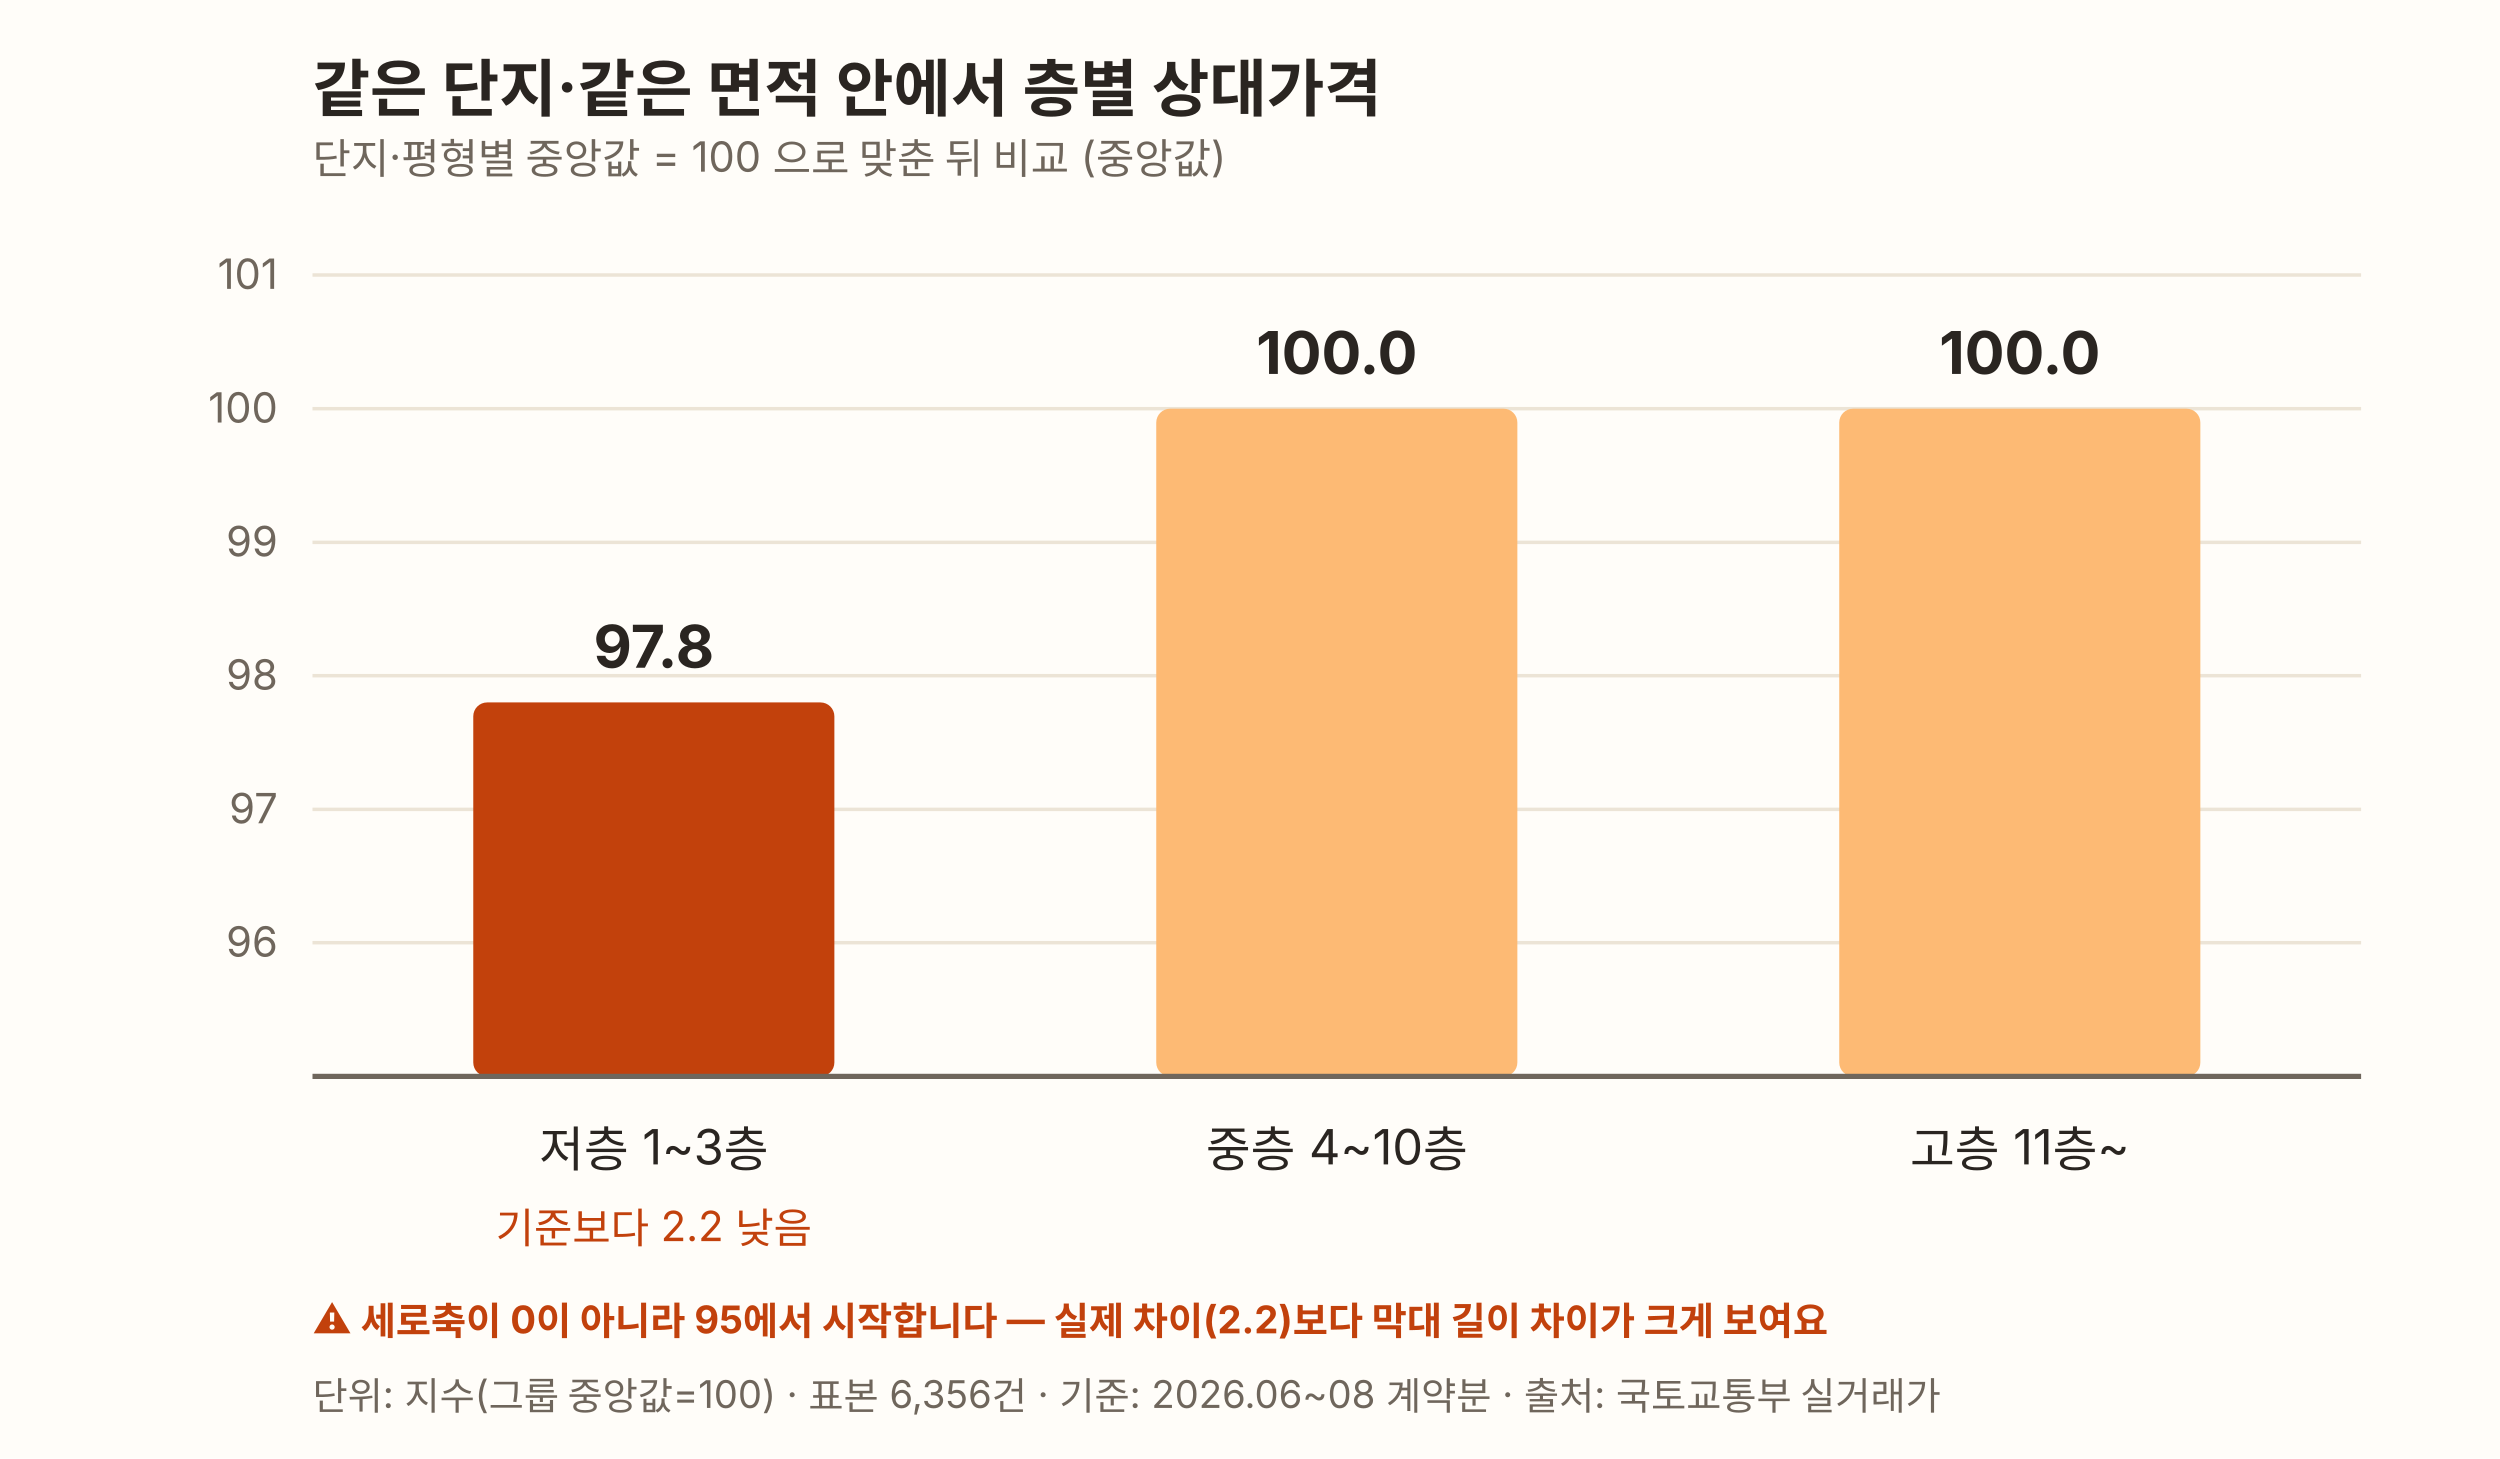
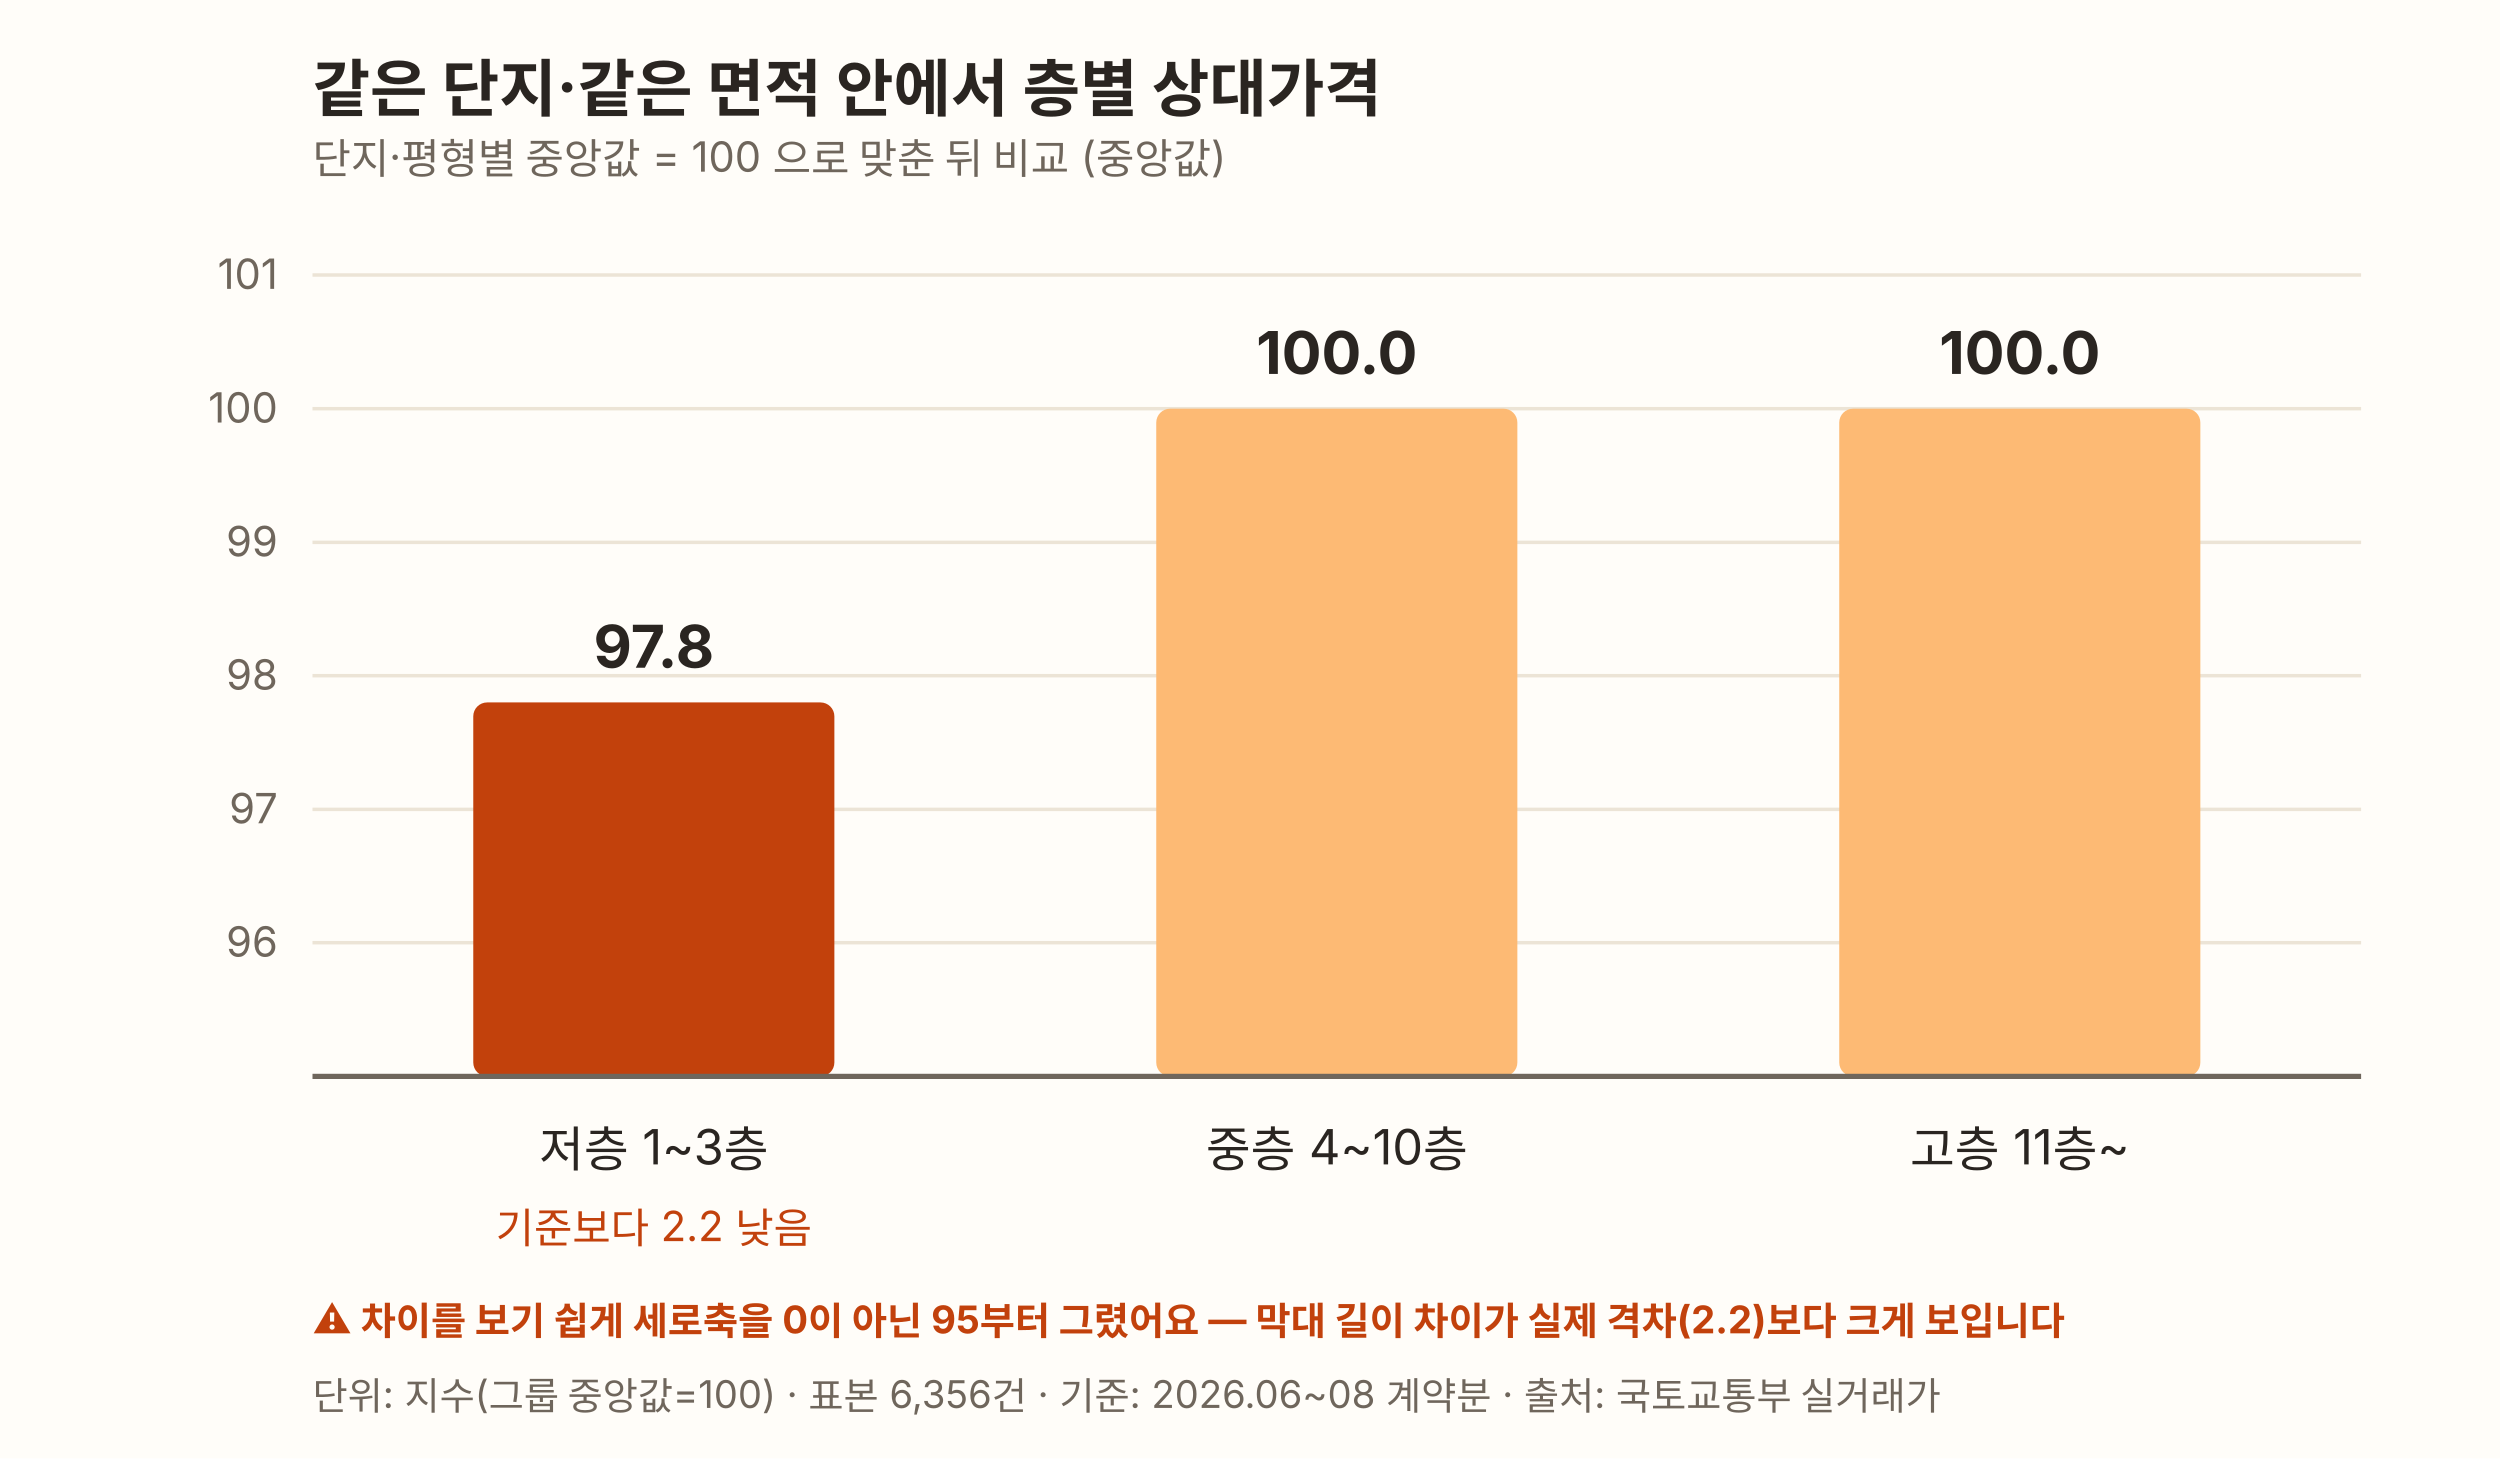
<svg xmlns="http://www.w3.org/2000/svg" viewBox="0 0 720 420" width="720" height="420" font-family="-apple-system,BlinkMacSystemFont,Apple SD Gothic Neo,sans-serif">
  <rect width="720" height="420" fill="#fffdf9" />
  <text x="90" y="32" font-size="18" font-weight="700" fill="#2a2521">같은 단지·같은 면적 안에서 층별 상대가격</text>
  <text x="90" y="50" font-size="12" fill="#6f665c">단지·평형별 중앙값 = 100 으로 맞춘 뒤 비교 (중앙값)</text>
  <line x1="90" y1="271.5" x2="680" y2="271.5" stroke="#ece4d6" stroke-width="1" />
  <text x="80" y="275.5" font-size="12" fill="#6f665c" text-anchor="end">96</text>
  <line x1="90" y1="233.1" x2="680" y2="233.1" stroke="#ece4d6" stroke-width="1" />
  <text x="80" y="237.1" font-size="12" fill="#6f665c" text-anchor="end">97</text>
  <line x1="90" y1="194.6" x2="680" y2="194.6" stroke="#ece4d6" stroke-width="1" />
  <text x="80" y="198.6" font-size="12" fill="#6f665c" text-anchor="end">98</text>
  <line x1="90" y1="156.2" x2="680" y2="156.2" stroke="#ece4d6" stroke-width="1" />
  <text x="80" y="160.2" font-size="12" fill="#6f665c" text-anchor="end">99</text>
  <line x1="90" y1="117.7" x2="680" y2="117.7" stroke="#ece4d6" stroke-width="1" />
  <text x="80" y="121.7" font-size="12" fill="#6f665c" text-anchor="end">100</text>
  <line x1="90" y1="79.2" x2="680" y2="79.2" stroke="#ece4d6" stroke-width="1" />
  <text x="80" y="83.2" font-size="12" fill="#6f665c" text-anchor="end">101</text>
  <rect x="136.3" y="202.3" width="104" height="107.7" fill="#c2410c" rx="4" />
  <text x="188.3" y="192.3" font-size="17" font-weight="700" fill="#2a2521" text-anchor="middle">97.8</text>
  <text x="188.3" y="336.0" font-size="14" fill="#2a2521" text-anchor="middle">저층 1~3층</text>
  <rect x="333.0" y="117.7" width="104" height="192.3" fill="#fdba74" rx="4" />
  <text x="385.0" y="107.7" font-size="17" font-weight="700" fill="#2a2521" text-anchor="middle">100.0</text>
  <text x="385.0" y="336.0" font-size="14" fill="#2a2521" text-anchor="middle">중층 4~10층</text>
  <rect x="529.7" y="117.7" width="104" height="192.3" fill="#fdba74" rx="4" />
  <text x="581.7" y="107.7" font-size="17" font-weight="700" fill="#2a2521" text-anchor="middle">100.0</text>
  <text x="581.7" y="336.0" font-size="14" fill="#2a2521" text-anchor="middle">고층 11층~</text>
  <text x="188.3" y="358.0" font-size="12" fill="#c2410c" text-anchor="middle">기준보다 2.2 낮음</text>
  <line x1="90" y1="310.0" x2="680" y2="310.0" stroke="#6f665c" stroke-width="1.5" />
-   <text x="90" y="384" font-size="11" font-weight="700" fill="#c2410c">⚠ 세로축이 0이 아니라 95에서 시작합니다 — 실제 차이(2.2)보다 막대 길이 차이가 크게 보여요</text>
+   <text x="90" y="384" font-size="11" font-weight="700" fill="#c2410c">⚠ 차이를 보기 쉽게 세로축을 0이 아닌 95부터 그렸어요 — 막대 길이 차이가 실제 격차(2.2)보다 크게 보입니다</text>
  <text x="90" y="406" font-size="11" fill="#6f665c">단위: 지수(그룹 중앙값=100) · 표본 6,356건 · 기준: 2026.06~08 계약분 · 출처: 국토교통부 실거래가</text>
</svg>
